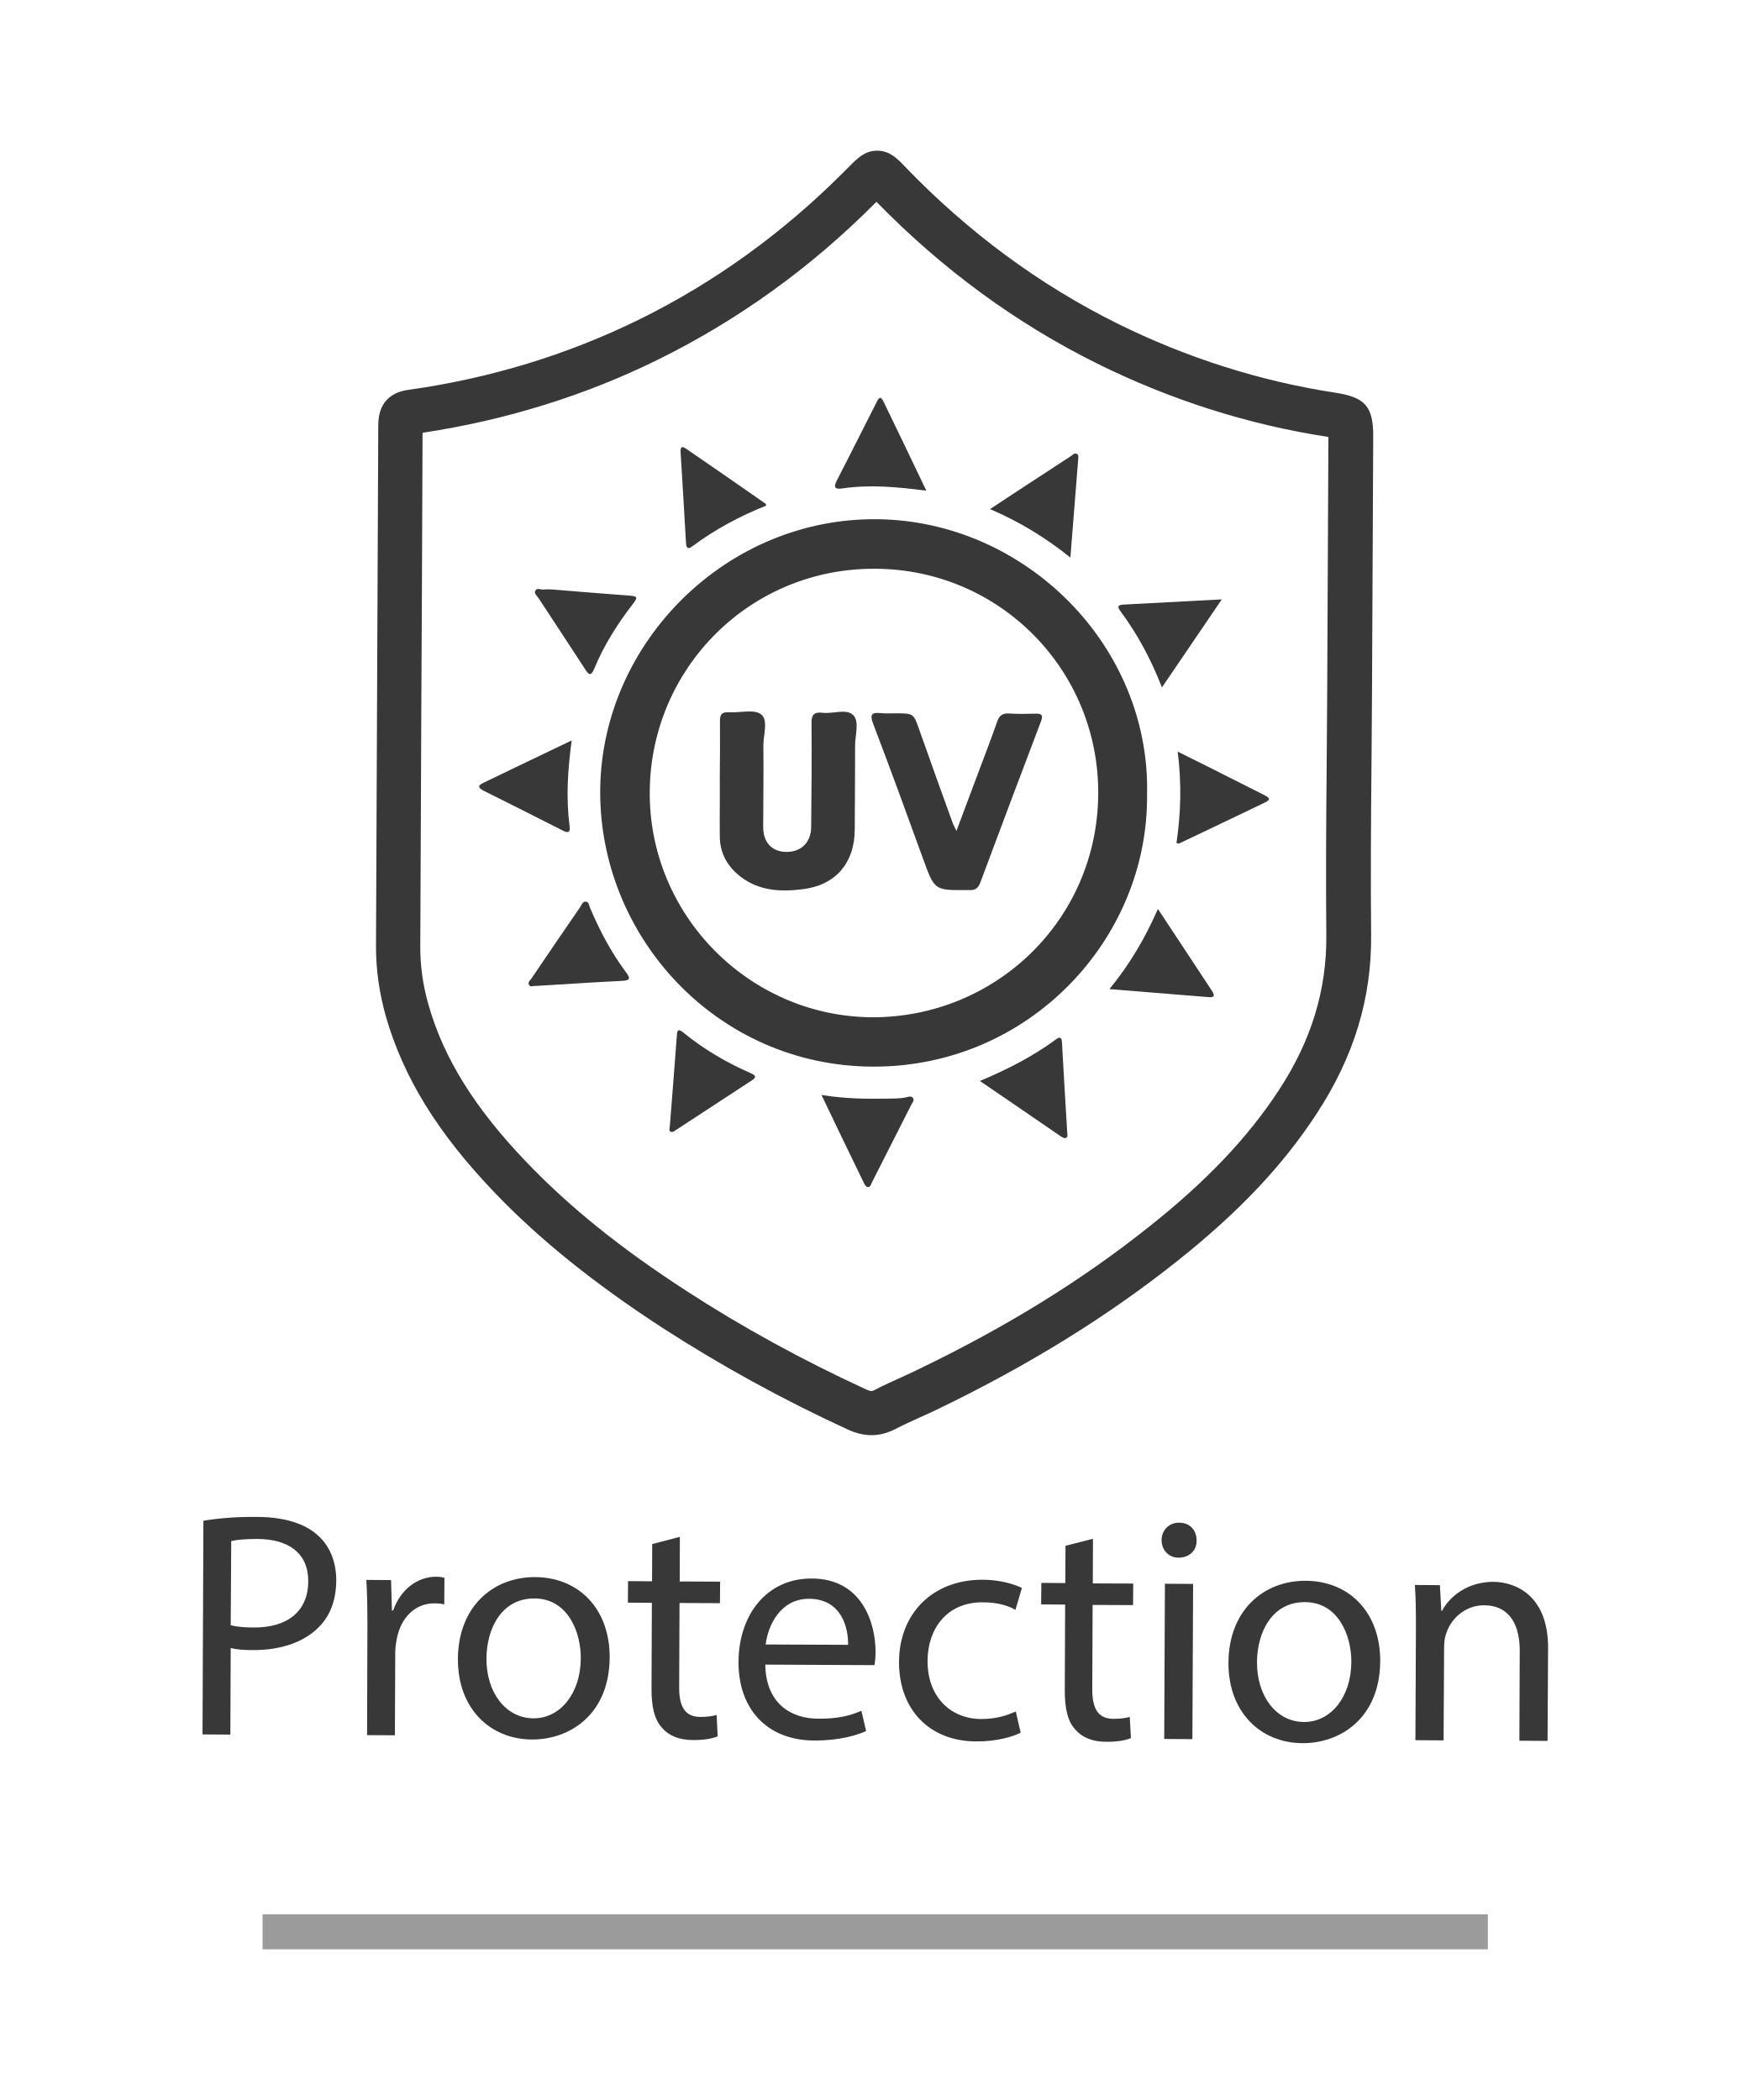
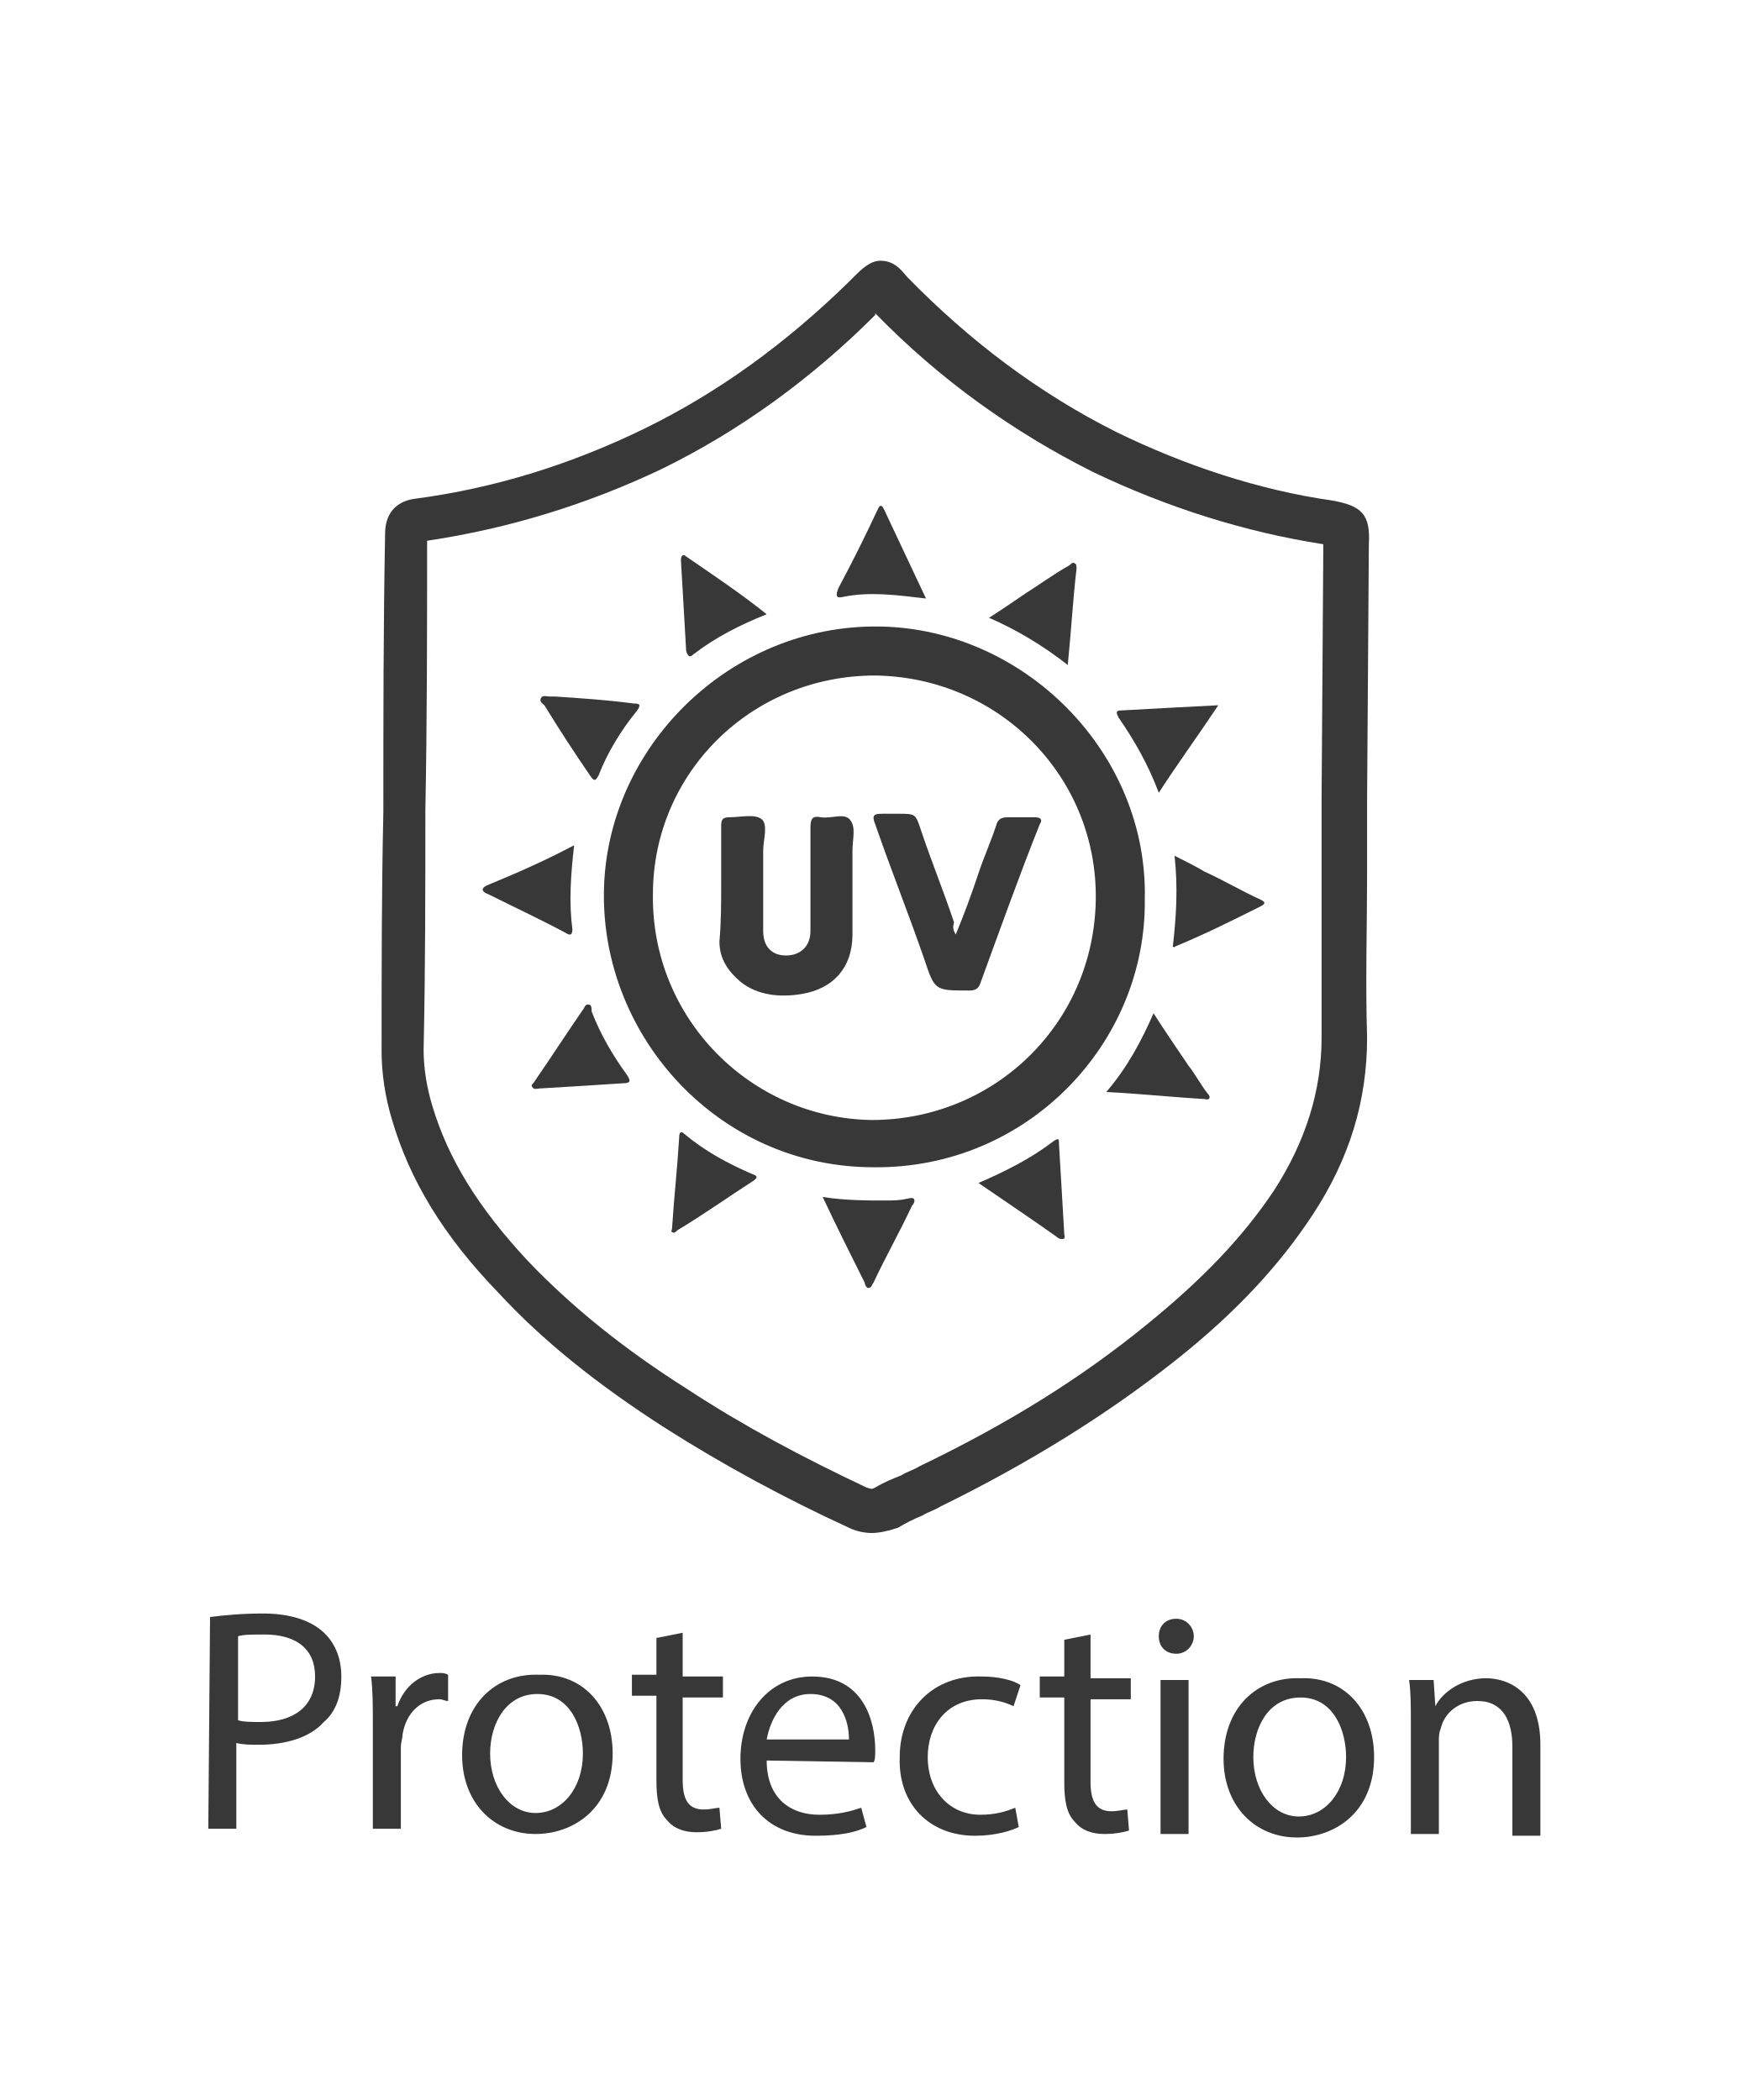
<svg xmlns="http://www.w3.org/2000/svg" version="1.1" id="Layer_1" x="0px" y="0px" viewBox="0 0 100 120" style="enable-background:new 0 0 100 120;" xml:space="preserve">
  <style type="text/css">
	.st0{fill:#383838;}
- 	.st1{opacity:0.5;}
</style>
  <g>
    <g>
      <g>
-         <g>
-           <path class="st0" d="M11.62,86.9c0.77-0.13,1.78-0.23,3.06-0.22c1.58,0.01,2.73,0.38,3.46,1.04c0.68,0.59,1.07,1.49,1.07,2.59      c-0.01,1.12-0.34,2-0.97,2.64c-0.85,0.89-2.22,1.35-3.78,1.34c-0.48,0-0.92-0.02-1.28-0.12l-0.02,4.95l-1.59-0.01L11.62,86.9z       M13.18,92.87C13.53,92.96,13.97,93,14.5,93c1.92,0.01,3.1-0.92,3.11-2.63c0.01-1.63-1.14-2.42-2.9-2.43      c-0.7,0-1.23,0.05-1.5,0.12L13.18,92.87z" />
-         </g>
-         <g>
-           <path class="st0" d="M20.99,93.05c0-1.04-0.01-1.94-0.06-2.77l1.41,0.01l0.05,1.74h0.07c0.41-1.19,1.38-1.94,2.47-1.93      c0.18,0,0.31,0.02,0.46,0.06l-0.01,1.52c-0.16-0.04-0.33-0.06-0.55-0.06c-1.14-0.01-1.95,0.85-2.17,2.06      c-0.04,0.22-0.08,0.48-0.08,0.75l-0.02,4.73l-1.59-0.01L20.99,93.05z" />
-         </g>
-         <g>
-           <path class="st0" d="M34.83,94.71c-0.02,3.28-2.3,4.7-4.44,4.69c-2.4-0.01-4.24-1.78-4.23-4.59c0.01-2.97,1.97-4.7,4.42-4.69      C33.13,90.14,34.84,92,34.83,94.71z M27.79,94.77c-0.01,1.94,1.1,3.41,2.68,3.42c1.54,0.01,2.7-1.43,2.71-3.43      c0.01-1.5-0.74-3.41-2.64-3.42C28.63,91.33,27.8,93.09,27.79,94.77z" />
-         </g>
-         <g>
-           <path class="st0" d="M38.84,87.82l-0.01,2.55l2.31,0.01l-0.01,1.23l-2.31-0.01l-0.02,4.78c-0.01,1.1,0.3,1.72,1.2,1.73      c0.42,0,0.73-0.05,0.94-0.11L41,99.22c-0.31,0.13-0.81,0.22-1.43,0.21c-0.75,0-1.36-0.24-1.74-0.69      c-0.46-0.48-0.62-1.27-0.61-2.31l0.02-4.84l-1.37-0.01l0.01-1.23l1.37,0.01l0.01-2.13L38.84,87.82z" />
-         </g>
-         <g>
-           <path class="st0" d="M43.72,95.12c0.03,2.18,1.42,3.09,3.03,3.09c1.16,0.01,1.85-0.19,2.46-0.45l0.27,1.16      c-0.57,0.25-1.54,0.54-2.95,0.54c-2.73-0.01-4.35-1.82-4.34-4.49c0.01-2.68,1.6-4.78,4.18-4.77c2.9,0.01,3.65,2.57,3.65,4.2      c0,0.33-0.04,0.59-0.06,0.75L43.72,95.12z M48.45,93.99c0.02-1.03-0.41-2.62-2.22-2.63c-1.63-0.01-2.35,1.49-2.49,2.61      L48.45,93.99z" />
-         </g>
-         <g>
-           <path class="st0" d="M58.31,99.01c-0.42,0.22-1.36,0.51-2.55,0.5c-2.68-0.01-4.41-1.84-4.4-4.55c0.01-2.73,1.89-4.7,4.79-4.69      c0.95,0,1.79,0.25,2.23,0.47l-0.37,1.25c-0.38-0.22-0.99-0.43-1.87-0.43c-2.03-0.01-3.14,1.49-3.15,3.34      c-0.01,2.05,1.3,3.32,3.06,3.33c0.92,0,1.52-0.23,1.98-0.43L58.31,99.01z" />
-         </g>
-         <g>
-           <path class="st0" d="M62.44,87.93l-0.01,2.55l2.31,0.01l-0.01,1.23l-2.31-0.01l-0.02,4.78c-0.01,1.1,0.3,1.72,1.2,1.73      c0.42,0,0.73-0.05,0.94-0.11l0.07,1.21c-0.31,0.13-0.81,0.22-1.43,0.21c-0.75,0-1.36-0.24-1.74-0.69      c-0.46-0.48-0.62-1.27-0.61-2.31l0.02-4.84l-1.37-0.01l0.01-1.23l1.37,0.01l0.01-2.13L62.44,87.93z" />
-         </g>
-         <g>
-           <path class="st0" d="M68.36,88.02c0.02,0.55-0.39,0.99-1.03,0.99c-0.57,0-0.97-0.44-0.97-1c0-0.57,0.43-1.01,1.01-1      C67.98,87.01,68.36,87.45,68.36,88.02z M66.51,99.37l0.04-8.87l1.61,0.01l-0.04,8.87L66.51,99.37z" />
-         </g>
-         <g>
-           <path class="st0" d="M78.85,94.92c-0.02,3.28-2.3,4.7-4.44,4.69c-2.4-0.01-4.24-1.78-4.23-4.59c0.01-2.97,1.97-4.7,4.42-4.69      C77.15,90.35,78.86,92.21,78.85,94.92z M71.81,94.98c-0.01,1.94,1.1,3.41,2.68,3.42c1.54,0.01,2.7-1.43,2.71-3.43      c0.01-1.5-0.74-3.41-2.64-3.42C72.65,91.54,71.82,93.29,71.81,94.98z" />
-         </g>
-         <g>
-           <path class="st0" d="M80.89,92.97c0-0.92-0.01-1.67-0.06-2.4l1.43,0.01l0.08,1.47l0.04,0c0.44-0.84,1.47-1.66,2.94-1.66      c1.23,0.01,3.13,0.75,3.12,3.79l-0.03,5.3l-1.61-0.01l0.02-5.11c0.01-1.43-0.52-2.62-2.04-2.63c-1.06,0-1.89,0.74-2.17,1.64      c-0.07,0.2-0.11,0.48-0.11,0.75l-0.03,5.33l-1.61-0.01L80.89,92.97z" />
-         </g>
+         <path class="st0" d="M12,92.4c0.8-0.1,1.8-0.2,3-0.2c1.6,0,2.7,0.4,3.4,1c0.7,0.6,1.1,1.5,1.1,2.6c0,1.1-0.3,2-1,2.6     c-0.8,0.9-2.2,1.3-3.7,1.3c-0.5,0-0.9,0-1.3-0.1l0,4.9l-1.6,0L12,92.4z M13.6,98.3c0.3,0.1,0.8,0.1,1.3,0.1     c1.9,0,3.1-0.9,3.1-2.6c0-1.6-1.1-2.4-2.9-2.4c-0.7,0-1.2,0-1.5,0.1L13.6,98.3z" />
      </g>
      <g>
-         <g>
-           <path class="st0" d="M49.79,82.01c-0.44,0-0.89-0.11-1.35-0.32c-3.72-1.71-7.28-3.67-10.59-5.81c-3.89-2.53-7.04-5.06-9.6-7.74      c-3.24-3.38-5.2-6.57-6.2-10.04c-0.38-1.34-0.57-2.68-0.57-3.99c0.02-4.6,0.04-9.21,0.06-13.81c0.02-5.34,0.05-10.69,0.07-16.03      c0.01-1.45,0.93-1.88,1.7-1.99c4.67-0.65,9.11-2.01,13.2-4.02c4.31-2.12,8.23-4.96,11.68-8.42l0.36-0.36      c0.45-0.45,0.87-0.87,1.56-0.87c0.01,0,0.01,0,0.02,0c0.7,0.01,1.13,0.45,1.54,0.88c3.6,3.75,7.69,6.78,12.17,9      c3.96,1.96,8.14,3.29,12.44,3.95c1.72,0.26,2.18,0.8,2.17,2.52l-0.07,14.73c-0.01,1.38-0.02,2.76-0.03,4.14      c-0.03,3.14-0.05,6.39-0.02,9.57c0.04,3.63-0.98,6.99-3.12,10.25c-1.93,2.96-4.45,5.62-7.93,8.39      c-3.98,3.17-8.45,5.94-13.66,8.46c-0.35,0.17-0.7,0.33-1.06,0.49c-0.47,0.22-0.95,0.43-1.41,0.67      C50.7,81.89,50.25,82.01,49.79,82.01z M24.14,24.73c-0.02,5.2-0.04,10.39-0.07,15.59c-0.02,4.6-0.04,9.21-0.06,13.81      c0,1.07,0.15,2.18,0.47,3.29c0.87,3.06,2.65,5.91,5.59,8.98c2.46,2.57,5.37,4.92,9.15,7.37c3.2,2.08,6.66,3.97,10.27,5.63      c0.28,0.13,0.34,0.1,0.49,0.02c0.5-0.26,1.01-0.49,1.52-0.72c0.34-0.15,0.67-0.31,1-0.47c5.04-2.43,9.35-5.1,13.18-8.16      c3.26-2.59,5.61-5.07,7.39-7.79c1.85-2.83,2.73-5.72,2.7-8.84c-0.03-3.21-0.01-6.47,0.02-9.62c0.01-1.38,0.02-2.75,0.03-4.13      l0.07-14.72c-4.57-0.7-9-2.11-13.2-4.19c-4.64-2.3-8.88-5.41-12.62-9.25l-0.1,0.1c-3.64,3.66-7.8,6.66-12.36,8.91      C33.44,22.6,28.91,24.01,24.14,24.73z" />
-         </g>
-         <g>
-           <path class="st0" d="M65.53,45.43c0.07,8.26-6.77,15.56-15.68,15.52c-8.92-0.04-15.68-7.47-15.56-15.91      c0.13-8.37,7.24-15.48,15.86-15.37C58.57,29.78,65.74,36.89,65.53,45.43z M49.83,58.13c7.04,0.01,12.84-5.55,12.91-12.71      c0.07-7.09-5.59-12.89-12.74-12.92c-7.15-0.04-12.8,5.67-12.88,12.67C37.03,52.26,42.79,58.09,49.83,58.13z" />
-         </g>
-         <g>
-           <path class="st0" d="M38.27,64.31c0.13-1.66,0.27-3.41,0.4-5.16c0.02-0.27,0.07-0.38,0.34-0.17c1.18,0.97,2.49,1.74,3.89,2.35      c0.32,0.14,0.3,0.25,0.03,0.42c-1.44,0.94-2.87,1.88-4.31,2.82c-0.1,0.06-0.2,0.16-0.32,0.09      C38.21,64.61,38.25,64.49,38.27,64.31z" />
-         </g>
-         <g>
-           <path class="st0" d="M31.5,33.68c1.48,0.12,3,0.25,4.51,0.36c0.45,0.03,0.39,0.14,0.17,0.44c-0.9,1.16-1.68,2.39-2.24,3.75      c-0.19,0.45-0.32,0.31-0.52,0c-0.88-1.36-1.78-2.71-2.66-4.06c-0.08-0.12-0.26-0.25-0.18-0.41c0.1-0.2,0.32-0.05,0.48-0.07      C31.19,33.67,31.33,33.68,31.5,33.68z" />
-         </g>
-         <g>
-           <path class="st0" d="M46.93,62.57c1.31,0.21,2.49,0.23,3.67,0.21c0.39-0.01,0.79,0.01,1.18-0.08c0.13-0.03,0.29-0.09,0.38,0.05      c0.09,0.13-0.04,0.26-0.1,0.38c-0.75,1.48-1.5,2.96-2.25,4.44c-0.06,0.11-0.09,0.3-0.26,0.26c-0.09-0.02-0.17-0.16-0.21-0.26      C48.56,65.97,47.78,64.35,46.93,62.57z" />
-         </g>
-         <g>
-           <path class="st0" d="M61.15,31.86c-1.45-1.16-2.9-2.04-4.59-2.77c0.79-0.52,1.47-0.97,2.16-1.42c0.83-0.54,1.65-1.08,2.48-1.62      c0.09-0.06,0.17-0.18,0.31-0.12c0.11,0.05,0.1,0.15,0.09,0.26C61.45,28.03,61.31,29.88,61.15,31.86z" />
-         </g>
-         <g>
-           <path class="st0" d="M32.66,42.31c-0.23,1.71-0.33,3.3-0.12,4.9c0.05,0.35-0.07,0.42-0.39,0.25c-1.49-0.76-2.99-1.51-4.49-2.26      c-0.25-0.13-0.46-0.27-0.06-0.46C29.24,43.94,30.9,43.16,32.66,42.31z" />
-         </g>
-         <g>
-           <path class="st0" d="M63.38,56.52c1.17-1.43,2.03-2.9,2.77-4.58c0.72,1.09,1.37,2.08,2.02,3.06c0.36,0.55,0.72,1.09,1.08,1.64      c0.16,0.25,0.12,0.37-0.19,0.34C67.21,56.83,65.38,56.68,63.38,56.52z" />
-         </g>
-         <g>
-           <path class="st0" d="M67.21,48.17c0.25-1.69,0.3-3.4,0.07-5.22c0.64,0.32,1.19,0.59,1.73,0.86c1.08,0.54,2.15,1.09,3.23,1.63      c0.24,0.12,0.4,0.24,0.04,0.41c-1.64,0.79-3.28,1.57-4.92,2.35C67.34,48.22,67.29,48.19,67.21,48.17z" />
-         </g>
-         <g>
-           <path class="st0" d="M52.92,28.04c-1.69-0.22-3.24-0.36-4.79-0.13c-0.41,0.06-0.54-0.03-0.32-0.46c0.76-1.47,1.5-2.96,2.25-4.43      c0.09-0.18,0.21-0.49,0.41-0.08C51.28,24.6,52.07,26.27,52.92,28.04z" />
-         </g>
-         <g>
-           <path class="st0" d="M30.6,56.34c-0.11-0.03-0.31,0.11-0.39-0.08c-0.06-0.14,0.08-0.25,0.16-0.36c0.92-1.36,1.84-2.71,2.77-4.06      c0.08-0.12,0.14-0.33,0.32-0.32c0.19,0.01,0.19,0.23,0.25,0.36c0.55,1.3,1.2,2.53,2.04,3.66c0.22,0.3,0.33,0.49-0.21,0.51      C33.9,56.13,32.27,56.24,30.6,56.34z" />
-         </g>
-         <g>
-           <path class="st0" d="M55.98,61.77c1.61-0.68,3.04-1.41,4.35-2.38c0.25-0.19,0.33-0.07,0.34,0.2c0.09,1.71,0.2,3.43,0.3,5.14      c0.01,0.11,0.05,0.26-0.1,0.3c-0.07,0.02-0.18-0.04-0.26-0.09C59.1,63.9,57.59,62.87,55.98,61.77z" />
-         </g>
-         <g>
-           <path class="st0" d="M43.76,28.9c-1.49,0.59-2.91,1.35-4.21,2.32c-0.24,0.18-0.34,0.11-0.36-0.19c-0.1-1.74-0.2-3.47-0.31-5.21      c-0.01-0.24,0.05-0.36,0.3-0.19c1.53,1.05,3.06,2.11,4.58,3.17C43.77,28.81,43.76,28.84,43.76,28.9z" />
-         </g>
-         <g>
-           <path class="st0" d="M66.38,39.28c-0.64-1.64-1.4-3.04-2.36-4.34c-0.13-0.17-0.25-0.37,0.13-0.39c1.83-0.1,3.66-0.19,5.65-0.3      C68.63,35.97,67.54,37.57,66.38,39.28z" />
-         </g>
-         <g>
-           <path class="st0" d="M41.12,44.54c0.01-1.11,0.02-2.22,0.01-3.33c-0.01-0.38,0.11-0.53,0.51-0.51c0.63,0.04,1.44-0.19,1.84,0.12      c0.43,0.34,0.12,1.19,0.13,1.81c0.02,1.54-0.01,3.09-0.01,4.63c0,0.88,0.5,1.41,1.32,1.42c0.84,0.01,1.41-0.54,1.42-1.4      c0.02-1.98,0.04-3.96,0.02-5.94c-0.01-0.5,0.15-0.67,0.64-0.61c0.6,0.07,1.38-0.26,1.76,0.15c0.34,0.37,0.09,1.14,0.09,1.73      c0,1.6-0.01,3.21-0.02,4.81c-0.01,1.88-1.08,3.16-2.96,3.39c-1.25,0.16-2.5,0.11-3.57-0.72c-0.75-0.58-1.17-1.34-1.18-2.29      C41.11,46.72,41.13,45.63,41.12,44.54C41.13,44.54,41.13,44.54,41.12,44.54z" />
-         </g>
-         <g>
-           <path class="st0" d="M54.64,47.48c0.46-1.23,0.89-2.37,1.32-3.52c0.34-0.91,0.69-1.81,1.01-2.73c0.12-0.36,0.32-0.48,0.69-0.46      c0.49,0.04,0.99,0.02,1.48,0.01c0.34-0.01,0.48,0.06,0.33,0.44c-1.17,3.07-2.32,6.14-3.47,9.22c-0.12,0.32-0.3,0.44-0.61,0.42      c-0.04,0-0.08,0-0.12,0c-1.9,0.02-1.88,0.01-2.53-1.77c-0.94-2.59-1.88-5.17-2.86-7.74c-0.21-0.55-0.06-0.65,0.45-0.6      c0.29,0.03,0.59,0.01,0.89,0.01c0.98,0.01,0.97,0.01,1.3,0.95c0.63,1.79,1.28,3.58,1.92,5.36      C54.49,47.18,54.55,47.28,54.64,47.48z" />
-         </g>
+         <path class="st0" d="M21.3,98.5c0-1,0-1.9-0.1-2.7l1.4,0l0,1.7h0.1c0.4-1.2,1.4-1.9,2.4-1.9c0.2,0,0.3,0,0.5,0.1l0,1.5     c-0.2,0-0.3-0.1-0.5-0.1c-1.1,0-1.9,0.8-2.1,2c0,0.2-0.1,0.5-0.1,0.7l0,4.7l-1.6,0L21.3,98.5z" />
+       </g>
+       <g>
+         <path class="st0" d="M35,100.2c0,3.2-2.3,4.6-4.4,4.6c-2.4,0-4.2-1.8-4.2-4.5c0-2.9,1.9-4.7,4.4-4.6C33.3,95.6,35,97.5,35,100.2z      M28,100.2c0,1.9,1.1,3.4,2.6,3.4c1.5,0,2.7-1.4,2.7-3.4c0-1.5-0.7-3.4-2.6-3.4C28.9,96.8,28,98.5,28,100.2z" />
+       </g>
+       <g>
+         <path class="st0" d="M39,93.3l0,2.5l2.3,0l0,1.2l-2.3,0l0,4.7c0,1.1,0.3,1.7,1.2,1.7c0.4,0,0.7-0.1,0.9-0.1l0.1,1.2     c-0.3,0.1-0.8,0.2-1.4,0.2c-0.7,0-1.3-0.2-1.7-0.7c-0.5-0.5-0.6-1.3-0.6-2.3l0-4.8l-1.4,0l0-1.2l1.4,0l0-2.1L39,93.3z" />
+       </g>
+       <g>
+         <path class="st0" d="M43.8,100.6c0,2.2,1.4,3.1,3,3.1c1.1,0,1.8-0.2,2.4-0.4l0.3,1.1c-0.6,0.3-1.5,0.5-2.9,0.5     c-2.7,0-4.3-1.8-4.3-4.4s1.6-4.7,4.1-4.7c2.9,0,3.6,2.5,3.6,4.2c0,0.3,0,0.6-0.1,0.7L43.8,100.6z M48.5,99.4c0-1-0.4-2.6-2.2-2.6     c-1.6,0-2.3,1.5-2.5,2.6L48.5,99.4z" />
+       </g>
+       <g>
+         <path class="st0" d="M58.2,104.4c-0.4,0.2-1.3,0.5-2.5,0.5c-2.6,0-4.4-1.8-4.3-4.5c0-2.7,1.9-4.7,4.7-4.6c0.9,0,1.8,0.2,2.2,0.5     l-0.4,1.2c-0.4-0.2-1-0.4-1.8-0.4c-2,0-3.1,1.5-3.1,3.3c0,2,1.3,3.3,3,3.3c0.9,0,1.5-0.2,2-0.4L58.2,104.4z" />
+       </g>
+       <g>
+         <path class="st0" d="M62.3,93.4l0,2.5l2.3,0l0,1.2l-2.3,0l0,4.7c0,1.1,0.3,1.7,1.2,1.7c0.4,0,0.7-0.1,0.9-0.1l0.1,1.2     c-0.3,0.1-0.8,0.2-1.4,0.2c-0.7,0-1.3-0.2-1.7-0.7c-0.5-0.5-0.6-1.3-0.6-2.3l0-4.8l-1.4,0l0-1.2l1.4,0l0-2.1L62.3,93.4z" />
+       </g>
+       <g>
+         <path class="st0" d="M68.2,93.5c0,0.5-0.4,1-1,1c-0.6,0-1-0.4-1-1c0-0.6,0.4-1,1-1C67.8,92.5,68.2,93,68.2,93.5z M66.3,104.8     l0-8.8l1.6,0l0,8.8L66.3,104.8z" />
+       </g>
+       <g>
+         <path class="st0" d="M78.5,100.4c0,3.2-2.3,4.6-4.4,4.6c-2.4,0-4.2-1.8-4.2-4.5c0-2.9,1.9-4.7,4.4-4.6     C76.8,95.8,78.5,97.7,78.5,100.4z M71.6,100.4c0,1.9,1.1,3.4,2.6,3.4c1.5,0,2.7-1.4,2.7-3.4c0-1.5-0.7-3.4-2.6-3.4     C72.4,97,71.6,98.8,71.6,100.4z" />
+       </g>
+       <g>
+         <path class="st0" d="M80.6,98.4c0-0.9,0-1.7-0.1-2.4l1.4,0l0.1,1.5l0,0c0.4-0.8,1.5-1.6,2.9-1.6c1.2,0,3.1,0.7,3.1,3.8l0,5.2     l-1.6,0l0-5.1c0-1.4-0.5-2.6-2-2.6c-1.1,0-1.9,0.7-2.1,1.6c-0.1,0.2-0.1,0.5-0.1,0.7l0,5.3l-1.6,0L80.6,98.4z" />
      </g>
    </g>
-     <g class="st1">
-       <rect x="15" y="109.39" class="st0" width="70" height="2" />
+     <g>
+       <g>
+         <path class="st0" d="M49.8,87.6c-0.4,0-0.9-0.1-1.3-0.3c-3.7-1.7-7.2-3.6-10.5-5.7c-3.9-2.5-7-5-9.5-7.7     c-3.2-3.3-5.1-6.5-6.1-9.9c-0.4-1.3-0.6-2.7-0.6-3.9c0-4.6,0-9.1,0.1-13.7c0-5.3,0-10.6,0.1-15.9c0-1.4,0.9-1.9,1.7-2     c4.6-0.6,9-2,13.1-4c4.3-2.1,8.1-4.9,11.6-8.3l0.4-0.4c0.4-0.4,0.9-0.9,1.5-0.9c0,0,0,0,0,0c0.7,0,1.1,0.4,1.5,0.9     c3.6,3.7,7.6,6.7,12,8.9c3.9,1.9,8.1,3.3,12.3,3.9c1.7,0.3,2.2,0.8,2.1,2.5l-0.1,14.6c0,1.4,0,2.7,0,4.1c0,3.1-0.1,6.3,0,9.5     c0,3.6-1,6.9-3.1,10.1c-1.9,2.9-4.4,5.6-7.8,8.3c-3.9,3.1-8.4,5.9-13.5,8.4c-0.3,0.2-0.7,0.3-1,0.5c-0.5,0.2-0.9,0.4-1.4,0.7     C50.7,87.5,50.2,87.6,49.8,87.6z M24.4,30.9c0,5.1,0,10.3-0.1,15.4c0,4.6,0,9.1-0.1,13.7c0,1.1,0.2,2.2,0.5,3.2     c0.9,3,2.6,5.8,5.5,8.9c2.4,2.5,5.3,4.9,9.1,7.3c3.2,2.1,6.6,3.9,10.2,5.6c0.3,0.1,0.3,0.1,0.5,0c0.5-0.3,1-0.5,1.5-0.7     c0.3-0.2,0.7-0.3,1-0.5c5-2.4,9.2-5,13-8.1c3.2-2.6,5.5-5,7.3-7.7c1.8-2.8,2.7-5.7,2.7-8.7c0-3.2,0-6.4,0-9.5c0-1.4,0-2.7,0-4.1     l0.1-14.6c-4.5-0.7-8.9-2.1-13.1-4.1c-4.6-2.3-8.8-5.3-12.5-9.1L50,18c-3.6,3.6-7.7,6.6-12.2,8.8C33.6,28.8,29.1,30.2,24.4,30.9z     " />
+       </g>
+       <g>
+         <path class="st0" d="M65.4,51.4c0.1,8.2-6.7,15.4-15.5,15.3c-8.8,0-15.5-7.4-15.4-15.7c0.1-8.3,7.2-15.3,15.7-15.2     C58.5,35.9,65.6,43,65.4,51.4z M49.8,64c7,0,12.7-5.5,12.8-12.6c0.1-7-5.5-12.7-12.6-12.8c-7.1,0-12.7,5.6-12.7,12.5     C37.2,58.2,42.9,63.9,49.8,64z" />
+       </g>
+       <g>
+         <path class="st0" d="M38.4,70.1c0.1-1.6,0.3-3.4,0.4-5.1c0-0.3,0.1-0.4,0.3-0.2c1.2,1,2.5,1.7,3.9,2.3c0.3,0.1,0.3,0.2,0,0.4     c-1.4,0.9-2.8,1.9-4.3,2.8c-0.1,0.1-0.2,0.2-0.3,0.1C38.3,70.4,38.4,70.3,38.4,70.1z" />
+       </g>
+       <g>
+         <path class="st0" d="M31.7,39.8c1.5,0.1,3,0.2,4.5,0.4c0.4,0,0.4,0.1,0.2,0.4c-0.9,1.1-1.7,2.4-2.2,3.7c-0.2,0.4-0.3,0.3-0.5,0     c-0.9-1.3-1.8-2.7-2.6-4c-0.1-0.1-0.3-0.2-0.2-0.4c0.1-0.2,0.3-0.1,0.5-0.1C31.4,39.8,31.5,39.8,31.7,39.8z" />
+       </g>
+       <g>
+         <path class="st0" d="M47,68.4c1.3,0.2,2.5,0.2,3.6,0.2c0.4,0,0.8,0,1.2-0.1c0.1,0,0.3-0.1,0.4,0c0.1,0.1,0,0.3-0.1,0.4     c-0.7,1.5-1.5,2.9-2.2,4.4c-0.1,0.1-0.1,0.3-0.3,0.3c-0.1,0-0.2-0.2-0.2-0.3C48.6,71.7,47.8,70.1,47,68.4z" />
+       </g>
+       <g>
+         <path class="st0" d="M61,38c-1.4-1.1-2.9-2-4.5-2.7c0.8-0.5,1.5-1,2.1-1.4c0.8-0.5,1.6-1.1,2.5-1.6c0.1-0.1,0.2-0.2,0.3-0.1     c0.1,0,0.1,0.2,0.1,0.3C61.3,34.2,61.2,36,61,38z" />
+       </g>
+       <g>
+         <path class="st0" d="M32.8,48.3c-0.2,1.7-0.3,3.3-0.1,4.8c0,0.3-0.1,0.4-0.4,0.2c-1.5-0.8-3-1.5-4.4-2.2     c-0.3-0.1-0.5-0.3-0.1-0.5C29.5,49.9,31.1,49.2,32.8,48.3z" />
+       </g>
+       <g>
+         <path class="st0" d="M63.2,62.4c1.2-1.4,2-2.9,2.7-4.5c0.7,1.1,1.4,2.1,2,3c0.4,0.5,0.7,1.1,1.1,1.6c0.2,0.2,0.1,0.4-0.2,0.3     C67,62.7,65.2,62.5,63.2,62.4z" />
+       </g>
+       <g>
+         <path class="st0" d="M67,54.1c0.2-1.7,0.3-3.4,0.1-5.2c0.6,0.3,1.2,0.6,1.7,0.9c1.1,0.5,2.1,1.1,3.2,1.6c0.2,0.1,0.4,0.2,0,0.4     c-1.6,0.8-3.2,1.6-4.9,2.3C67.1,54.2,67.1,54.1,67,54.1z" />
+       </g>
+       <g>
+         <path class="st0" d="M52.9,34.2c-1.7-0.2-3.2-0.4-4.7-0.1c-0.4,0.1-0.5,0-0.3-0.5c0.8-1.5,1.5-2.9,2.2-4.4     c0.1-0.2,0.2-0.5,0.4-0.1C51.3,30.8,52.1,32.5,52.9,34.2z" />
+       </g>
+       <g>
+         <path class="st0" d="M30.8,62.2c-0.1,0-0.3,0.1-0.4-0.1c-0.1-0.1,0.1-0.2,0.2-0.4c0.9-1.3,1.8-2.7,2.7-4c0.1-0.1,0.1-0.3,0.3-0.3     c0.2,0,0.2,0.2,0.2,0.4c0.5,1.3,1.2,2.5,2,3.6c0.2,0.3,0.3,0.5-0.2,0.5C34.1,62,32.5,62.1,30.8,62.2z" />
+       </g>
+       <g>
+         <path class="st0" d="M55.9,67.6c1.6-0.7,3-1.4,4.3-2.4c0.3-0.2,0.3-0.1,0.3,0.2c0.1,1.7,0.2,3.4,0.3,5.1c0,0.1,0.1,0.3-0.1,0.3     c-0.1,0-0.2,0-0.3-0.1C59,69.7,57.5,68.7,55.9,67.6z" />
+       </g>
+       <g>
+         <path class="st0" d="M43.8,35.1c-1.5,0.6-2.9,1.3-4.2,2.3c-0.2,0.2-0.3,0.1-0.4-0.2c-0.1-1.7-0.2-3.4-0.3-5.2     c0-0.2,0.1-0.4,0.3-0.2C40.8,32.9,42.3,33.9,43.8,35.1C43.8,35,43.8,35,43.8,35.1z" />
+       </g>
+       <g>
+         <path class="st0" d="M66.2,45.3c-0.6-1.6-1.4-3-2.3-4.3c-0.1-0.2-0.2-0.4,0.1-0.4c1.8-0.1,3.6-0.2,5.6-0.3     C68.4,42.1,67.3,43.6,66.2,45.3z" />
+       </g>
+       <g>
+         <path class="st0" d="M41.2,50.5c0-1.1,0-2.2,0-3.3c0-0.4,0.1-0.5,0.5-0.5c0.6,0,1.4-0.2,1.8,0.1c0.4,0.3,0.1,1.2,0.1,1.8     c0,1.5,0,3.1,0,4.6c0,0.9,0.5,1.4,1.3,1.4c0.8,0,1.4-0.5,1.4-1.4c0-2,0-3.9,0-5.9c0-0.5,0.1-0.7,0.6-0.6c0.6,0.1,1.4-0.3,1.7,0.2     c0.3,0.4,0.1,1.1,0.1,1.7c0,1.6,0,3.2,0,4.8c0,1.9-1.1,3.1-2.9,3.4c-1.2,0.2-2.5,0.1-3.5-0.7c-0.7-0.6-1.2-1.3-1.2-2.3     C41.2,52.7,41.2,51.6,41.2,50.5C41.2,50.5,41.2,50.5,41.2,50.5z" />
+       </g>
+       <g>
+         <path class="st0" d="M54.6,53.4c0.5-1.2,0.9-2.3,1.3-3.5c0.3-0.9,0.7-1.8,1-2.7c0.1-0.4,0.3-0.5,0.7-0.5c0.5,0,1,0,1.5,0     c0.3,0,0.5,0.1,0.3,0.4c-1.2,3-2.3,6.1-3.4,9.1c-0.1,0.3-0.3,0.4-0.6,0.4c0,0-0.1,0-0.1,0c-1.9,0-1.9,0-2.5-1.8     c-0.9-2.6-1.9-5.1-2.8-7.7c-0.2-0.5-0.1-0.6,0.4-0.6c0.3,0,0.6,0,0.9,0c1,0,1,0,1.3,0.9c0.6,1.8,1.3,3.5,1.9,5.3     C54.4,53.1,54.5,53.2,54.6,53.4z" />
+       </g>
    </g>
  </g>
</svg>
